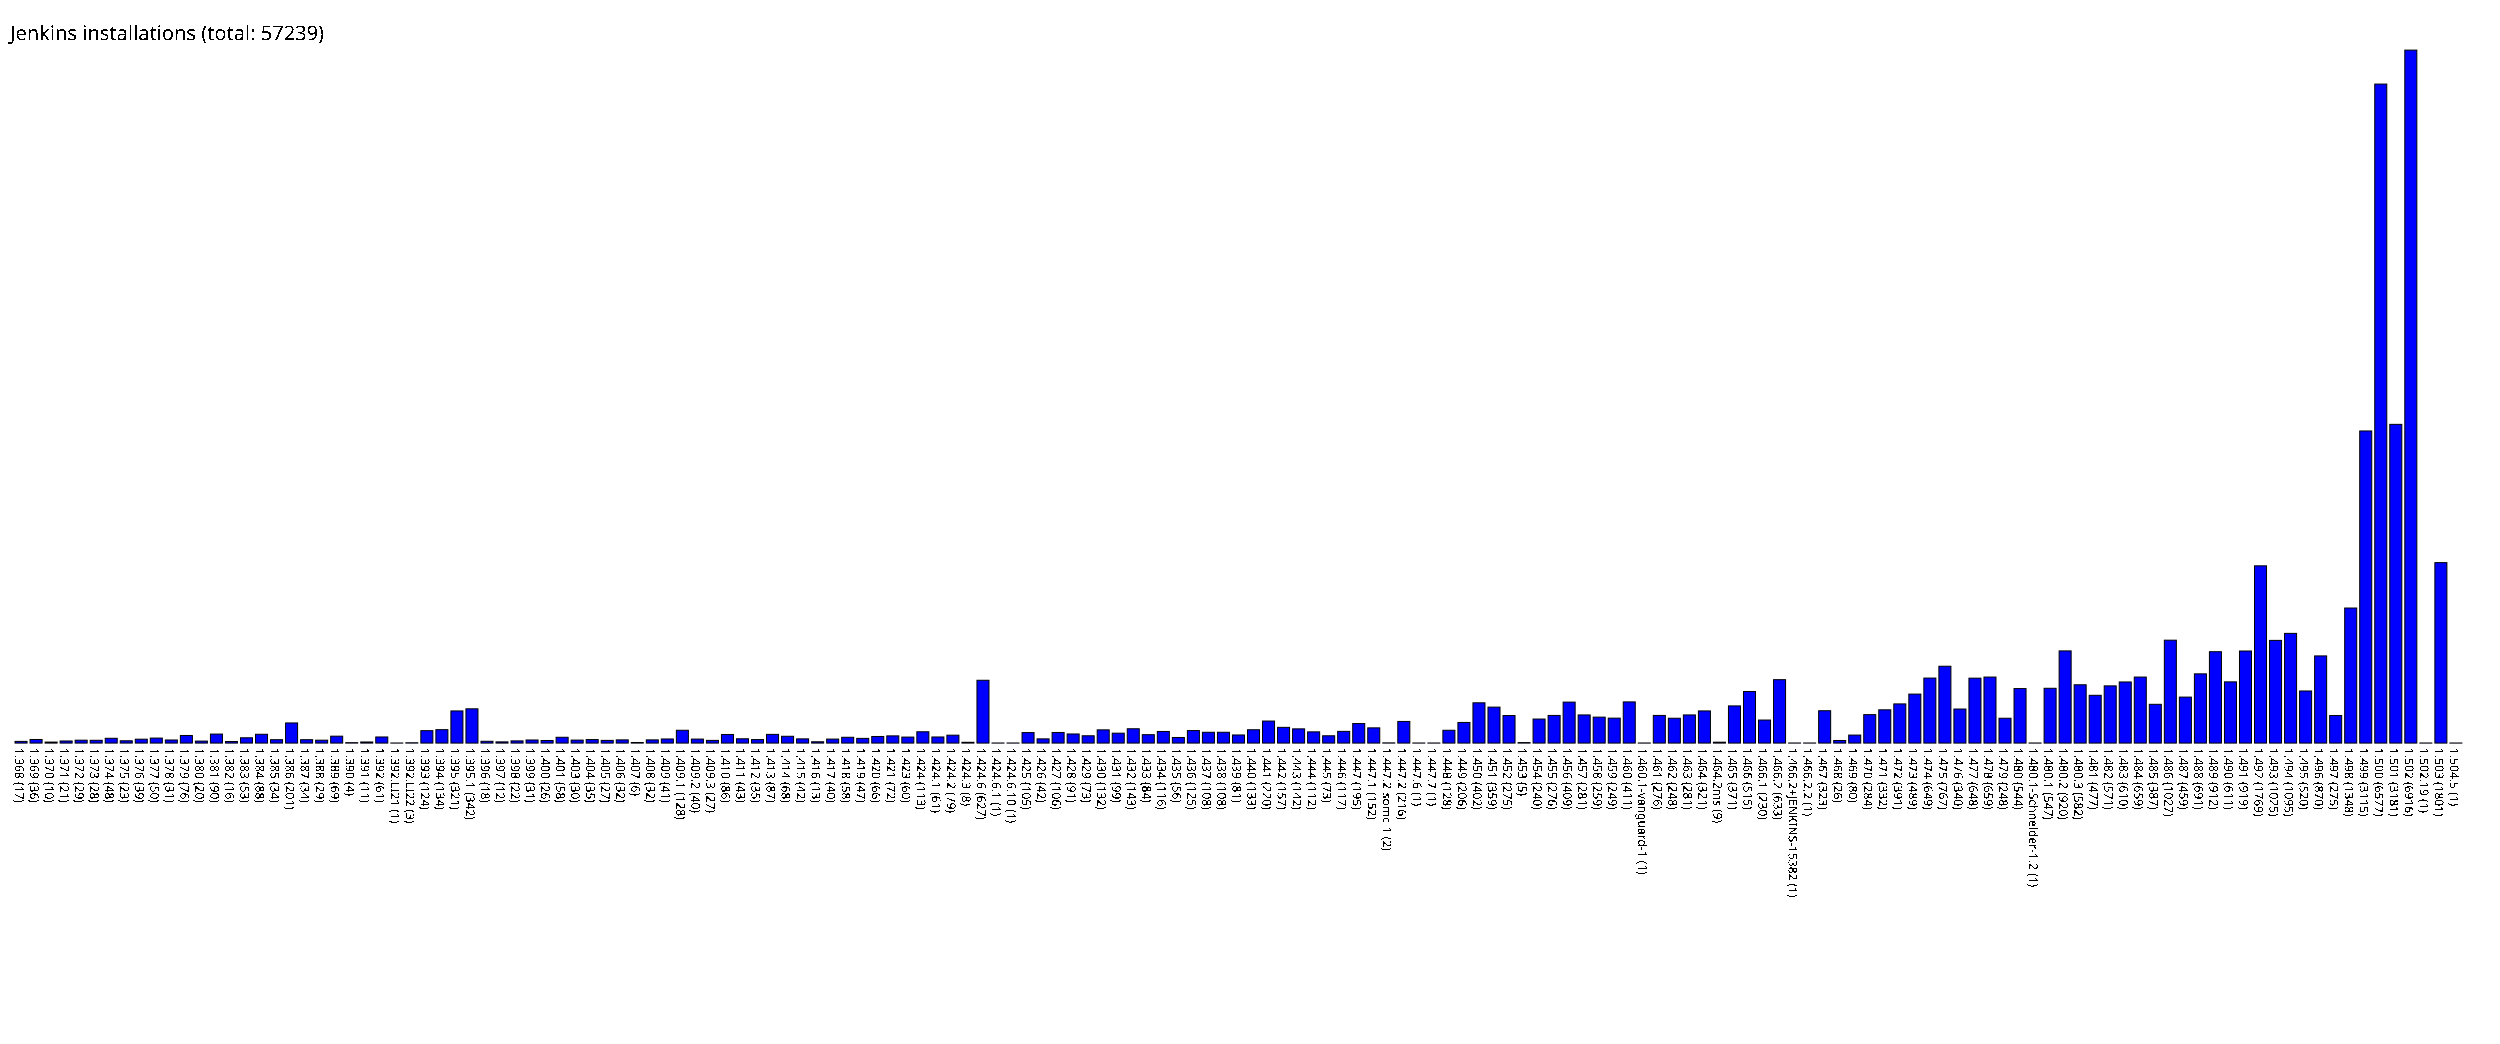
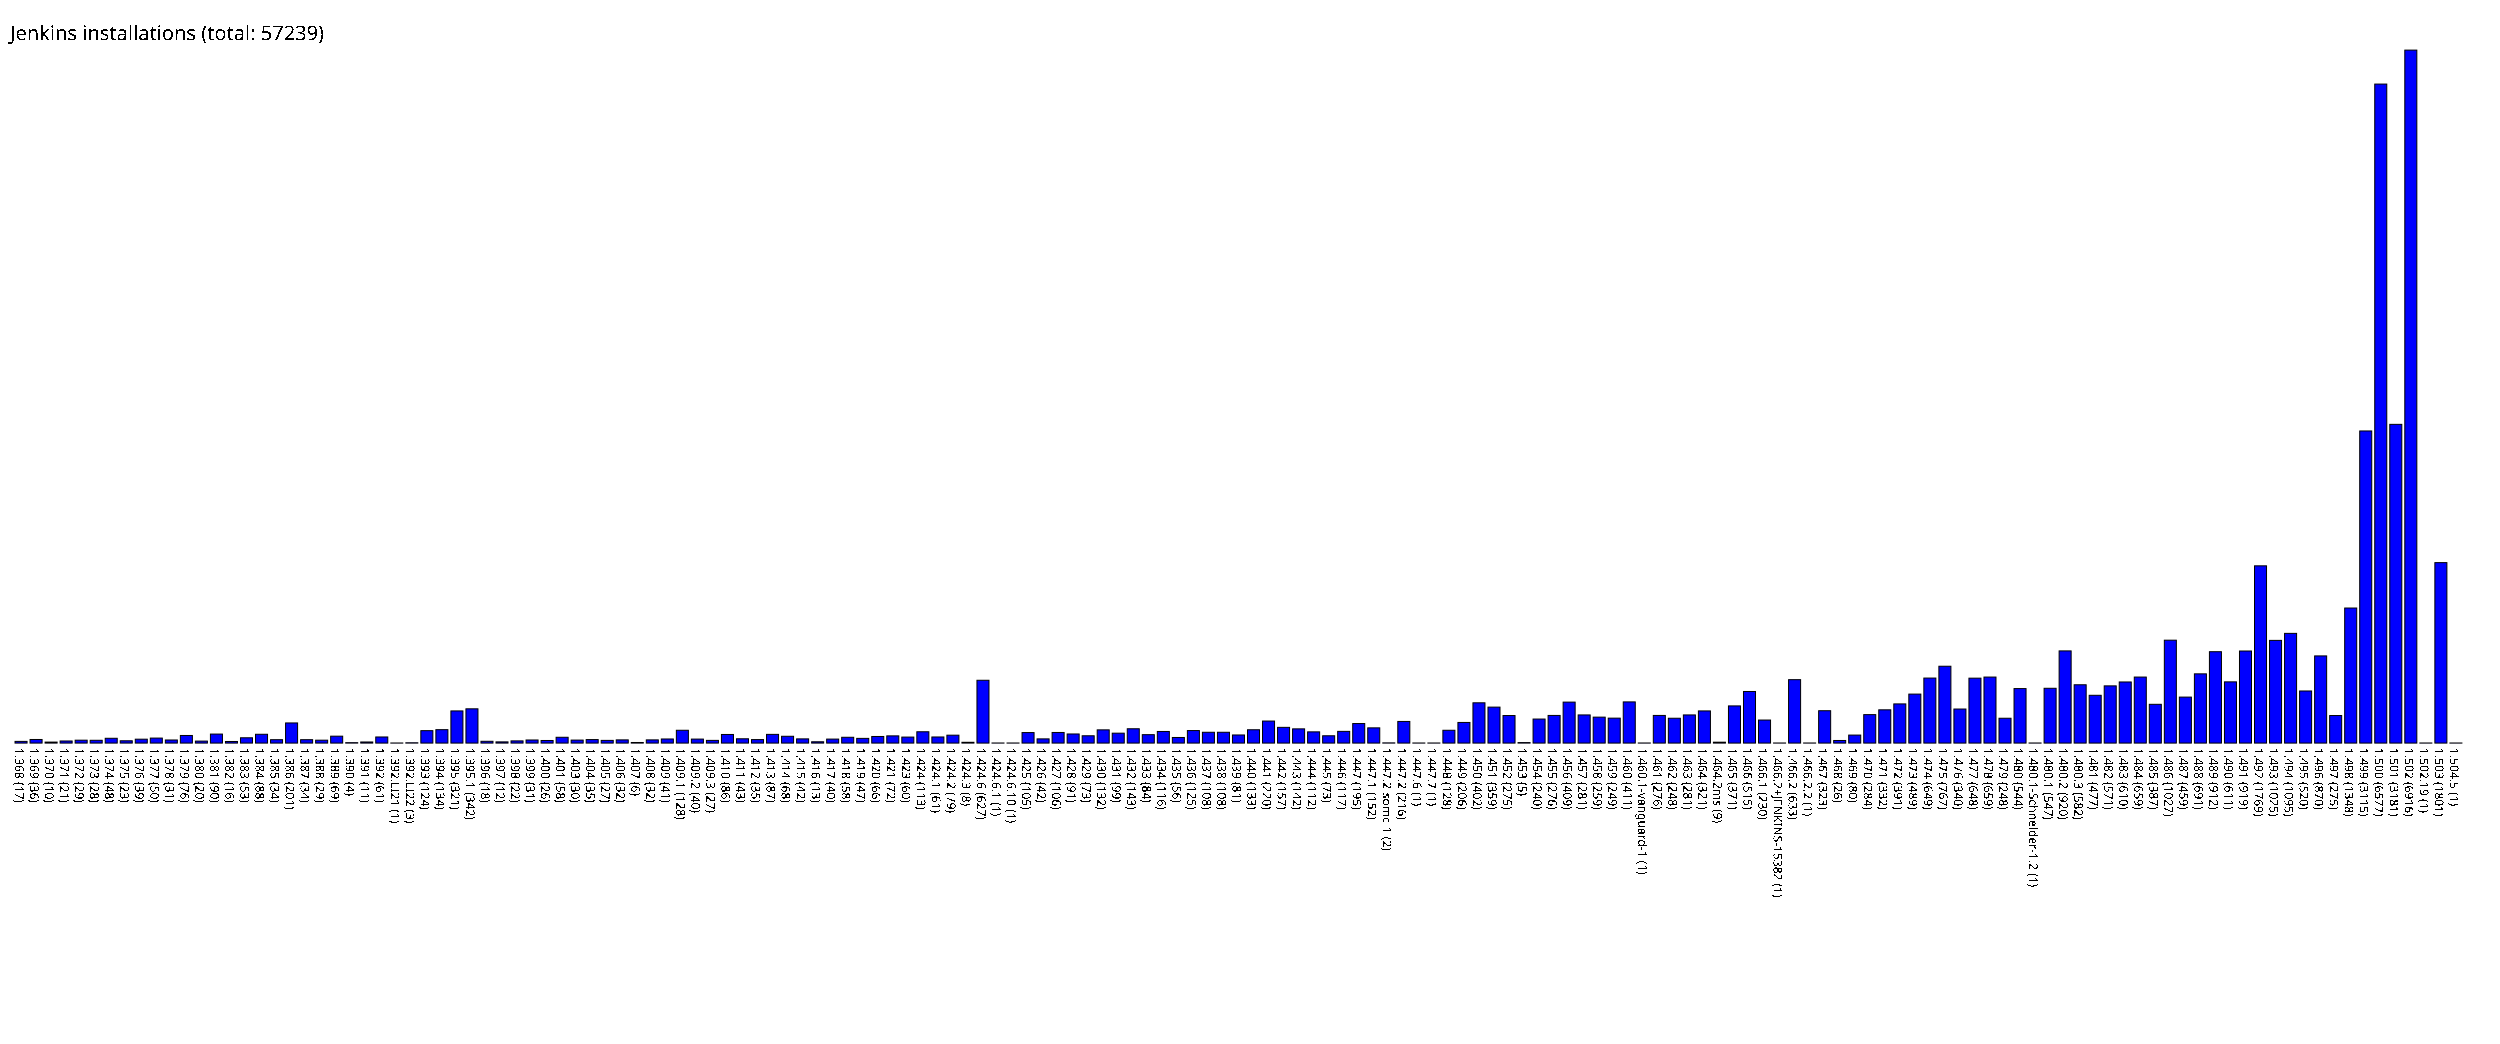
<svg xmlns="http://www.w3.org/2000/svg" version="1.1" preserveAspectRatio="xMidYMid meet" viewBox="0 0 2495 1041.6">
  <rect fill="blue" height="1.7" stroke="black" width="12" x="15" y="739.9" />
  <text x="15" y="746.6" font-family="Tahoma" font-size="12" transform="rotate(90 15,746.6)" text-rendering="optimizeSpeed" fill="#000000">1.368 (17)</text>
  <rect fill="blue" height="3.6" stroke="black" width="12" x="30" y="738.0" />
  <text x="30" y="746.6" font-family="Tahoma" font-size="12" transform="rotate(90 30,746.6)" text-rendering="optimizeSpeed" fill="#000000">1.369 (36)</text>
  <rect fill="blue" height="1.0" stroke="black" width="12" x="45" y="740.6" />
  <text x="45" y="746.6" font-family="Tahoma" font-size="12" transform="rotate(90 45,746.6)" text-rendering="optimizeSpeed" fill="#000000">1.370 (10)</text>
  <rect fill="blue" height="2.1" stroke="black" width="12" x="60" y="739.5" />
  <text x="60" y="746.6" font-family="Tahoma" font-size="12" transform="rotate(90 60,746.6)" text-rendering="optimizeSpeed" fill="#000000">1.371 (21)</text>
  <rect fill="blue" height="2.9" stroke="black" width="12" x="75" y="738.7" />
  <text x="75" y="746.6" font-family="Tahoma" font-size="12" transform="rotate(90 75,746.6)" text-rendering="optimizeSpeed" fill="#000000">1.372 (29)</text>
  <rect fill="blue" height="2.8" stroke="black" width="12" x="90" y="738.8" />
  <text x="90" y="746.6" font-family="Tahoma" font-size="12" transform="rotate(90 90,746.6)" text-rendering="optimizeSpeed" fill="#000000">1.373 (28)</text>
  <rect fill="blue" height="4.8" stroke="black" width="12" x="105" y="736.8" />
  <text x="105" y="746.6" font-family="Tahoma" font-size="12" transform="rotate(90 105,746.6)" text-rendering="optimizeSpeed" fill="#000000">1.374 (48)</text>
  <rect fill="blue" height="2.3" stroke="black" width="12" x="120" y="739.3" />
  <text x="120" y="746.6" font-family="Tahoma" font-size="12" transform="rotate(90 120,746.6)" text-rendering="optimizeSpeed" fill="#000000">1.375 (23)</text>
  <rect fill="blue" height="3.9" stroke="black" width="12" x="135" y="737.7" />
  <text x="135" y="746.6" font-family="Tahoma" font-size="12" transform="rotate(90 135,746.6)" text-rendering="optimizeSpeed" fill="#000000">1.376 (39)</text>
  <rect fill="blue" height="5.0" stroke="black" width="12" x="150" y="736.6" />
  <text x="150" y="746.6" font-family="Tahoma" font-size="12" transform="rotate(90 150,746.6)" text-rendering="optimizeSpeed" fill="#000000">1.377 (50)</text>
  <rect fill="blue" height="3.1" stroke="black" width="12" x="165" y="738.5" />
  <text x="165" y="746.6" font-family="Tahoma" font-size="12" transform="rotate(90 165,746.6)" text-rendering="optimizeSpeed" fill="#000000">1.378 (31)</text>
  <rect fill="blue" height="7.6" stroke="black" width="12" x="180" y="734.0" />
  <text x="180" y="746.6" font-family="Tahoma" font-size="12" transform="rotate(90 180,746.6)" text-rendering="optimizeSpeed" fill="#000000">1.379 (76)</text>
  <rect fill="blue" height="2.0" stroke="black" width="12" x="195" y="739.6" />
  <text x="195" y="746.6" font-family="Tahoma" font-size="12" transform="rotate(90 195,746.6)" text-rendering="optimizeSpeed" fill="#000000">1.380 (20)</text>
  <rect fill="blue" height="9.0" stroke="black" width="12" x="210" y="732.6" />
  <text x="210" y="746.6" font-family="Tahoma" font-size="12" transform="rotate(90 210,746.6)" text-rendering="optimizeSpeed" fill="#000000">1.381 (90)</text>
  <rect fill="blue" height="1.6" stroke="black" width="12" x="225" y="740.0" />
  <text x="225" y="746.6" font-family="Tahoma" font-size="12" transform="rotate(90 225,746.6)" text-rendering="optimizeSpeed" fill="#000000">1.382 (16)</text>
  <rect fill="blue" height="5.3" stroke="black" width="12" x="240" y="736.3" />
  <text x="240" y="746.6" font-family="Tahoma" font-size="12" transform="rotate(90 240,746.6)" text-rendering="optimizeSpeed" fill="#000000">1.383 (53)</text>
  <rect fill="blue" height="8.8" stroke="black" width="12" x="255" y="732.8" />
  <text x="255" y="746.6" font-family="Tahoma" font-size="12" transform="rotate(90 255,746.6)" text-rendering="optimizeSpeed" fill="#000000">1.384 (88)</text>
  <rect fill="blue" height="3.4" stroke="black" width="12" x="270" y="738.2" />
  <text x="270" y="746.6" font-family="Tahoma" font-size="12" transform="rotate(90 270,746.6)" text-rendering="optimizeSpeed" fill="#000000">1.385 (34)</text>
  <rect fill="blue" height="20.1" stroke="black" width="12" x="285" y="721.5" />
  <text x="285" y="746.6" font-family="Tahoma" font-size="12" transform="rotate(90 285,746.6)" text-rendering="optimizeSpeed" fill="#000000">1.386 (201)</text>
  <rect fill="blue" height="3.4" stroke="black" width="12" x="300" y="738.2" />
  <text x="300" y="746.6" font-family="Tahoma" font-size="12" transform="rotate(90 300,746.6)" text-rendering="optimizeSpeed" fill="#000000">1.387 (34)</text>
  <rect fill="blue" height="2.9" stroke="black" width="12" x="315" y="738.7" />
  <text x="315" y="746.6" font-family="Tahoma" font-size="12" transform="rotate(90 315,746.6)" text-rendering="optimizeSpeed" fill="#000000">1.388 (29)</text>
  <rect fill="blue" height="6.9" stroke="black" width="12" x="330" y="734.7" />
  <text x="330" y="746.6" font-family="Tahoma" font-size="12" transform="rotate(90 330,746.6)" text-rendering="optimizeSpeed" fill="#000000">1.389 (69)</text>
  <rect fill="blue" height="0.4" stroke="black" width="12" x="345" y="741.2" />
  <text x="345" y="746.6" font-family="Tahoma" font-size="12" transform="rotate(90 345,746.6)" text-rendering="optimizeSpeed" fill="#000000">1.390 (4)</text>
  <rect fill="blue" height="1.1" stroke="black" width="12" x="360" y="740.5" />
  <text x="360" y="746.6" font-family="Tahoma" font-size="12" transform="rotate(90 360,746.6)" text-rendering="optimizeSpeed" fill="#000000">1.391 (11)</text>
  <rect fill="blue" height="6.1" stroke="black" width="12" x="375" y="735.5" />
  <text x="375" y="746.6" font-family="Tahoma" font-size="12" transform="rotate(90 375,746.6)" text-rendering="optimizeSpeed" fill="#000000">1.392 (61)</text>
  <rect fill="blue" height="0.1" stroke="black" width="12" x="390" y="741.5" />
  <text x="390" y="746.6" font-family="Tahoma" font-size="12" transform="rotate(90 390,746.6)" text-rendering="optimizeSpeed" fill="#000000">1.392.LI21 (1)</text>
  <rect fill="blue" height="0.3" stroke="black" width="12" x="405" y="741.3" />
  <text x="405" y="746.6" font-family="Tahoma" font-size="12" transform="rotate(90 405,746.6)" text-rendering="optimizeSpeed" fill="#000000">1.392.LI22 (3)</text>
  <rect fill="blue" height="12.4" stroke="black" width="12" x="420" y="729.2" />
  <text x="420" y="746.6" font-family="Tahoma" font-size="12" transform="rotate(90 420,746.6)" text-rendering="optimizeSpeed" fill="#000000">1.393 (124)</text>
  <rect fill="blue" height="13.4" stroke="black" width="12" x="435" y="728.2" />
  <text x="435" y="746.6" font-family="Tahoma" font-size="12" transform="rotate(90 435,746.6)" text-rendering="optimizeSpeed" fill="#000000">1.394 (134)</text>
  <rect fill="blue" height="32.1" stroke="black" width="12" x="450" y="709.5" />
  <text x="450" y="746.6" font-family="Tahoma" font-size="12" transform="rotate(90 450,746.6)" text-rendering="optimizeSpeed" fill="#000000">1.395 (321)</text>
  <rect fill="blue" height="34.2" stroke="black" width="12" x="465" y="707.4" />
  <text x="465" y="746.6" font-family="Tahoma" font-size="12" transform="rotate(90 465,746.6)" text-rendering="optimizeSpeed" fill="#000000">1.395.1 (342)</text>
  <rect fill="blue" height="1.8" stroke="black" width="12" x="480" y="739.8" />
  <text x="480" y="746.6" font-family="Tahoma" font-size="12" transform="rotate(90 480,746.6)" text-rendering="optimizeSpeed" fill="#000000">1.396 (18)</text>
  <rect fill="blue" height="1.2" stroke="black" width="12" x="495" y="740.4" />
  <text x="495" y="746.6" font-family="Tahoma" font-size="12" transform="rotate(90 495,746.6)" text-rendering="optimizeSpeed" fill="#000000">1.397 (12)</text>
  <rect fill="blue" height="2.2" stroke="black" width="12" x="510" y="739.4" />
  <text x="510" y="746.6" font-family="Tahoma" font-size="12" transform="rotate(90 510,746.6)" text-rendering="optimizeSpeed" fill="#000000">1.398 (22)</text>
  <rect fill="blue" height="3.1" stroke="black" width="12" x="525" y="738.5" />
  <text x="525" y="746.6" font-family="Tahoma" font-size="12" transform="rotate(90 525,746.6)" text-rendering="optimizeSpeed" fill="#000000">1.399 (31)</text>
  <rect fill="blue" height="2.6" stroke="black" width="12" x="540" y="739.0" />
  <text x="540" y="746.6" font-family="Tahoma" font-size="12" transform="rotate(90 540,746.6)" text-rendering="optimizeSpeed" fill="#000000">1.400 (26)</text>
  <rect fill="blue" height="5.8" stroke="black" width="12" x="555" y="735.8" />
  <text x="555" y="746.6" font-family="Tahoma" font-size="12" transform="rotate(90 555,746.6)" text-rendering="optimizeSpeed" fill="#000000">1.401 (58)</text>
  <rect fill="blue" height="3.0" stroke="black" width="12" x="570" y="738.6" />
  <text x="570" y="746.6" font-family="Tahoma" font-size="12" transform="rotate(90 570,746.6)" text-rendering="optimizeSpeed" fill="#000000">1.403 (30)</text>
  <rect fill="blue" height="3.5" stroke="black" width="12" x="585" y="738.1" />
  <text x="585" y="746.6" font-family="Tahoma" font-size="12" transform="rotate(90 585,746.6)" text-rendering="optimizeSpeed" fill="#000000">1.404 (35)</text>
  <rect fill="blue" height="2.7" stroke="black" width="12" x="600" y="738.9" />
  <text x="600" y="746.6" font-family="Tahoma" font-size="12" transform="rotate(90 600,746.6)" text-rendering="optimizeSpeed" fill="#000000">1.405 (27)</text>
  <rect fill="blue" height="3.2" stroke="black" width="12" x="615" y="738.4" />
  <text x="615" y="746.6" font-family="Tahoma" font-size="12" transform="rotate(90 615,746.6)" text-rendering="optimizeSpeed" fill="#000000">1.406 (32)</text>
  <rect fill="blue" height="0.6" stroke="black" width="12" x="630" y="741.0" />
  <text x="630" y="746.6" font-family="Tahoma" font-size="12" transform="rotate(90 630,746.6)" text-rendering="optimizeSpeed" fill="#000000">1.407 (6)</text>
  <rect fill="blue" height="3.2" stroke="black" width="12" x="645" y="738.4" />
  <text x="645" y="746.6" font-family="Tahoma" font-size="12" transform="rotate(90 645,746.6)" text-rendering="optimizeSpeed" fill="#000000">1.408 (32)</text>
  <rect fill="blue" height="4.1" stroke="black" width="12" x="660" y="737.5" />
  <text x="660" y="746.6" font-family="Tahoma" font-size="12" transform="rotate(90 660,746.6)" text-rendering="optimizeSpeed" fill="#000000">1.409 (41)</text>
  <rect fill="blue" height="12.8" stroke="black" width="12" x="675" y="728.8" />
  <text x="675" y="746.6" font-family="Tahoma" font-size="12" transform="rotate(90 675,746.6)" text-rendering="optimizeSpeed" fill="#000000">1.409.1 (128)</text>
  <rect fill="blue" height="4.0" stroke="black" width="12" x="690" y="737.6" />
  <text x="690" y="746.6" font-family="Tahoma" font-size="12" transform="rotate(90 690,746.6)" text-rendering="optimizeSpeed" fill="#000000">1.409.2 (40)</text>
  <rect fill="blue" height="2.7" stroke="black" width="12" x="705" y="738.9" />
  <text x="705" y="746.6" font-family="Tahoma" font-size="12" transform="rotate(90 705,746.6)" text-rendering="optimizeSpeed" fill="#000000">1.409.3 (27)</text>
  <rect fill="blue" height="8.6" stroke="black" width="12" x="720" y="733.0" />
  <text x="720" y="746.6" font-family="Tahoma" font-size="12" transform="rotate(90 720,746.6)" text-rendering="optimizeSpeed" fill="#000000">1.410 (86)</text>
  <rect fill="blue" height="4.3" stroke="black" width="12" x="735" y="737.3" />
  <text x="735" y="746.6" font-family="Tahoma" font-size="12" transform="rotate(90 735,746.6)" text-rendering="optimizeSpeed" fill="#000000">1.411 (43)</text>
  <rect fill="blue" height="3.5" stroke="black" width="12" x="750" y="738.1" />
  <text x="750" y="746.6" font-family="Tahoma" font-size="12" transform="rotate(90 750,746.6)" text-rendering="optimizeSpeed" fill="#000000">1.412 (35)</text>
  <rect fill="blue" height="8.7" stroke="black" width="12" x="765" y="732.9" />
  <text x="765" y="746.6" font-family="Tahoma" font-size="12" transform="rotate(90 765,746.6)" text-rendering="optimizeSpeed" fill="#000000">1.413 (87)</text>
  <rect fill="blue" height="6.8" stroke="black" width="12" x="780" y="734.8" />
  <text x="780" y="746.6" font-family="Tahoma" font-size="12" transform="rotate(90 780,746.6)" text-rendering="optimizeSpeed" fill="#000000">1.414 (68)</text>
  <rect fill="blue" height="4.2" stroke="black" width="12" x="795" y="737.4" />
  <text x="795" y="746.6" font-family="Tahoma" font-size="12" transform="rotate(90 795,746.6)" text-rendering="optimizeSpeed" fill="#000000">1.415 (42)</text>
  <rect fill="blue" height="1.3" stroke="black" width="12" x="810" y="740.3" />
  <text x="810" y="746.6" font-family="Tahoma" font-size="12" transform="rotate(90 810,746.6)" text-rendering="optimizeSpeed" fill="#000000">1.416 (13)</text>
  <rect fill="blue" height="4.0" stroke="black" width="12" x="825" y="737.6" />
  <text x="825" y="746.6" font-family="Tahoma" font-size="12" transform="rotate(90 825,746.6)" text-rendering="optimizeSpeed" fill="#000000">1.417 (40)</text>
  <rect fill="blue" height="5.8" stroke="black" width="12" x="840" y="735.8" />
  <text x="840" y="746.6" font-family="Tahoma" font-size="12" transform="rotate(90 840,746.6)" text-rendering="optimizeSpeed" fill="#000000">1.418 (58)</text>
  <rect fill="blue" height="4.7" stroke="black" width="12" x="855" y="736.9" />
  <text x="855" y="746.6" font-family="Tahoma" font-size="12" transform="rotate(90 855,746.6)" text-rendering="optimizeSpeed" fill="#000000">1.419 (47)</text>
  <rect fill="blue" height="6.6" stroke="black" width="12" x="870" y="735.0" />
  <text x="870" y="746.6" font-family="Tahoma" font-size="12" transform="rotate(90 870,746.6)" text-rendering="optimizeSpeed" fill="#000000">1.420 (66)</text>
  <rect fill="blue" height="7.2" stroke="black" width="12" x="885" y="734.4" />
  <text x="885" y="746.6" font-family="Tahoma" font-size="12" transform="rotate(90 885,746.6)" text-rendering="optimizeSpeed" fill="#000000">1.421 (72)</text>
  <rect fill="blue" height="6.0" stroke="black" width="12" x="900" y="735.6" />
  <text x="900" y="746.6" font-family="Tahoma" font-size="12" transform="rotate(90 900,746.6)" text-rendering="optimizeSpeed" fill="#000000">1.423 (60)</text>
  <rect fill="blue" height="11.3" stroke="black" width="12" x="915" y="730.3" />
  <text x="915" y="746.6" font-family="Tahoma" font-size="12" transform="rotate(90 915,746.6)" text-rendering="optimizeSpeed" fill="#000000">1.424 (113)</text>
  <rect fill="blue" height="6.1" stroke="black" width="12" x="930" y="735.5" />
  <text x="930" y="746.6" font-family="Tahoma" font-size="12" transform="rotate(90 930,746.6)" text-rendering="optimizeSpeed" fill="#000000">1.424.1 (61)</text>
  <rect fill="blue" height="7.9" stroke="black" width="12" x="945" y="733.7" />
  <text x="945" y="746.6" font-family="Tahoma" font-size="12" transform="rotate(90 945,746.6)" text-rendering="optimizeSpeed" fill="#000000">1.424.2 (79)</text>
  <rect fill="blue" height="0.8" stroke="black" width="12" x="960" y="740.8" />
  <text x="960" y="746.6" font-family="Tahoma" font-size="12" transform="rotate(90 960,746.6)" text-rendering="optimizeSpeed" fill="#000000">1.424.3 (8)</text>
  <rect fill="blue" height="62.7" stroke="black" width="12" x="975" y="678.9" />
  <text x="975" y="746.6" font-family="Tahoma" font-size="12" transform="rotate(90 975,746.6)" text-rendering="optimizeSpeed" fill="#000000">1.424.6 (627)</text>
  <rect fill="blue" height="0.1" stroke="black" width="12" x="990" y="741.5" />
  <text x="990" y="746.6" font-family="Tahoma" font-size="12" transform="rotate(90 990,746.6)" text-rendering="optimizeSpeed" fill="#000000">1.424.6.1  (1)</text>
  <rect fill="blue" height="0.1" stroke="black" width="12" x="1005" y="741.5" />
  <text x="1005" y="746.6" font-family="Tahoma" font-size="12" transform="rotate(90 1005,746.6)" text-rendering="optimizeSpeed" fill="#000000">1.424.6.10 (1)</text>
  <rect fill="blue" height="10.5" stroke="black" width="12" x="1020" y="731.1" />
  <text x="1020" y="746.6" font-family="Tahoma" font-size="12" transform="rotate(90 1020,746.6)" text-rendering="optimizeSpeed" fill="#000000">1.425 (105)</text>
  <rect fill="blue" height="4.2" stroke="black" width="12" x="1035" y="737.4" />
  <text x="1035" y="746.6" font-family="Tahoma" font-size="12" transform="rotate(90 1035,746.6)" text-rendering="optimizeSpeed" fill="#000000">1.426 (42)</text>
  <rect fill="blue" height="10.6" stroke="black" width="12" x="1050" y="731.0" />
  <text x="1050" y="746.6" font-family="Tahoma" font-size="12" transform="rotate(90 1050,746.6)" text-rendering="optimizeSpeed" fill="#000000">1.427 (106)</text>
  <rect fill="blue" height="9.1" stroke="black" width="12" x="1065" y="732.5" />
  <text x="1065" y="746.6" font-family="Tahoma" font-size="12" transform="rotate(90 1065,746.6)" text-rendering="optimizeSpeed" fill="#000000">1.428 (91)</text>
  <rect fill="blue" height="7.3" stroke="black" width="12" x="1080" y="734.3" />
  <text x="1080" y="746.6" font-family="Tahoma" font-size="12" transform="rotate(90 1080,746.6)" text-rendering="optimizeSpeed" fill="#000000">1.429 (73)</text>
  <rect fill="blue" height="13.2" stroke="black" width="12" x="1095" y="728.4" />
  <text x="1095" y="746.6" font-family="Tahoma" font-size="12" transform="rotate(90 1095,746.6)" text-rendering="optimizeSpeed" fill="#000000">1.430 (132)</text>
  <rect fill="blue" height="9.9" stroke="black" width="12" x="1110" y="731.7" />
  <text x="1110" y="746.6" font-family="Tahoma" font-size="12" transform="rotate(90 1110,746.6)" text-rendering="optimizeSpeed" fill="#000000">1.431 (99)</text>
  <rect fill="blue" height="14.3" stroke="black" width="12" x="1125" y="727.3" />
  <text x="1125" y="746.6" font-family="Tahoma" font-size="12" transform="rotate(90 1125,746.6)" text-rendering="optimizeSpeed" fill="#000000">1.432 (143)</text>
  <rect fill="blue" height="8.4" stroke="black" width="12" x="1140" y="733.2" />
  <text x="1140" y="746.6" font-family="Tahoma" font-size="12" transform="rotate(90 1140,746.6)" text-rendering="optimizeSpeed" fill="#000000">1.433 (84)</text>
  <rect fill="blue" height="11.6" stroke="black" width="12" x="1155" y="730.0" />
  <text x="1155" y="746.6" font-family="Tahoma" font-size="12" transform="rotate(90 1155,746.6)" text-rendering="optimizeSpeed" fill="#000000">1.434 (116)</text>
  <rect fill="blue" height="5.6" stroke="black" width="12" x="1170" y="736.0" />
  <text x="1170" y="746.6" font-family="Tahoma" font-size="12" transform="rotate(90 1170,746.6)" text-rendering="optimizeSpeed" fill="#000000">1.435 (56)</text>
  <rect fill="blue" height="12.5" stroke="black" width="12" x="1185" y="729.1" />
  <text x="1185" y="746.6" font-family="Tahoma" font-size="12" transform="rotate(90 1185,746.6)" text-rendering="optimizeSpeed" fill="#000000">1.436 (125)</text>
  <rect fill="blue" height="10.8" stroke="black" width="12" x="1200" y="730.8" />
  <text x="1200" y="746.6" font-family="Tahoma" font-size="12" transform="rotate(90 1200,746.6)" text-rendering="optimizeSpeed" fill="#000000">1.437 (108)</text>
  <rect fill="blue" height="10.8" stroke="black" width="12" x="1215" y="730.8" />
  <text x="1215" y="746.6" font-family="Tahoma" font-size="12" transform="rotate(90 1215,746.6)" text-rendering="optimizeSpeed" fill="#000000">1.438 (108)</text>
  <rect fill="blue" height="8.1" stroke="black" width="12" x="1230" y="733.5" />
  <text x="1230" y="746.6" font-family="Tahoma" font-size="12" transform="rotate(90 1230,746.6)" text-rendering="optimizeSpeed" fill="#000000">1.439 (81)</text>
  <rect fill="blue" height="13.3" stroke="black" width="12" x="1245" y="728.3" />
  <text x="1245" y="746.6" font-family="Tahoma" font-size="12" transform="rotate(90 1245,746.6)" text-rendering="optimizeSpeed" fill="#000000">1.440 (133)</text>
  <rect fill="blue" height="22.0" stroke="black" width="12" x="1260" y="719.6" />
  <text x="1260" y="746.6" font-family="Tahoma" font-size="12" transform="rotate(90 1260,746.6)" text-rendering="optimizeSpeed" fill="#000000">1.441 (220)</text>
  <rect fill="blue" height="15.7" stroke="black" width="12" x="1275" y="725.9" />
  <text x="1275" y="746.6" font-family="Tahoma" font-size="12" transform="rotate(90 1275,746.6)" text-rendering="optimizeSpeed" fill="#000000">1.442 (157)</text>
  <rect fill="blue" height="14.2" stroke="black" width="12" x="1290" y="727.4" />
  <text x="1290" y="746.6" font-family="Tahoma" font-size="12" transform="rotate(90 1290,746.6)" text-rendering="optimizeSpeed" fill="#000000">1.443 (142)</text>
  <rect fill="blue" height="11.2" stroke="black" width="12" x="1305" y="730.4" />
  <text x="1305" y="746.6" font-family="Tahoma" font-size="12" transform="rotate(90 1305,746.6)" text-rendering="optimizeSpeed" fill="#000000">1.444 (112)</text>
  <rect fill="blue" height="7.3" stroke="black" width="12" x="1320" y="734.3" />
  <text x="1320" y="746.6" font-family="Tahoma" font-size="12" transform="rotate(90 1320,746.6)" text-rendering="optimizeSpeed" fill="#000000">1.445 (73)</text>
  <rect fill="blue" height="11.7" stroke="black" width="12" x="1335" y="729.9" />
  <text x="1335" y="746.6" font-family="Tahoma" font-size="12" transform="rotate(90 1335,746.6)" text-rendering="optimizeSpeed" fill="#000000">1.446 (117)</text>
  <rect fill="blue" height="19.5" stroke="black" width="12" x="1350" y="722.1" />
  <text x="1350" y="746.6" font-family="Tahoma" font-size="12" transform="rotate(90 1350,746.6)" text-rendering="optimizeSpeed" fill="#000000">1.447 (195)</text>
  <rect fill="blue" height="15.2" stroke="black" width="12" x="1365" y="726.4" />
  <text x="1365" y="746.6" font-family="Tahoma" font-size="12" transform="rotate(90 1365,746.6)" text-rendering="optimizeSpeed" fill="#000000">1.447.1 (152)</text>
  <rect fill="blue" height="0.2" stroke="black" width="12" x="1380" y="741.4" />
  <text x="1380" y="746.6" font-family="Tahoma" font-size="12" transform="rotate(90 1380,746.6)" text-rendering="optimizeSpeed" fill="#000000">1.447.2-somc-1 (2)</text>
  <rect fill="blue" height="21.6" stroke="black" width="12" x="1395" y="720.0" />
  <text x="1395" y="746.6" font-family="Tahoma" font-size="12" transform="rotate(90 1395,746.6)" text-rendering="optimizeSpeed" fill="#000000">1.447.2 (216)</text>
  <rect fill="blue" height="0.1" stroke="black" width="12" x="1410" y="741.5" />
  <text x="1410" y="746.6" font-family="Tahoma" font-size="12" transform="rotate(90 1410,746.6)" text-rendering="optimizeSpeed" fill="#000000">1.447.6 (1)</text>
  <rect fill="blue" height="0.1" stroke="black" width="12" x="1425" y="741.5" />
  <text x="1425" y="746.6" font-family="Tahoma" font-size="12" transform="rotate(90 1425,746.6)" text-rendering="optimizeSpeed" fill="#000000">1.447.7 (1)</text>
  <rect fill="blue" height="12.8" stroke="black" width="12" x="1440" y="728.8" />
  <text x="1440" y="746.6" font-family="Tahoma" font-size="12" transform="rotate(90 1440,746.6)" text-rendering="optimizeSpeed" fill="#000000">1.448 (128)</text>
  <rect fill="blue" height="20.6" stroke="black" width="12" x="1455" y="721.0" />
  <text x="1455" y="746.6" font-family="Tahoma" font-size="12" transform="rotate(90 1455,746.6)" text-rendering="optimizeSpeed" fill="#000000">1.449 (206)</text>
  <rect fill="blue" height="40.2" stroke="black" width="12" x="1470" y="701.4" />
  <text x="1470" y="746.6" font-family="Tahoma" font-size="12" transform="rotate(90 1470,746.6)" text-rendering="optimizeSpeed" fill="#000000">1.450 (402)</text>
  <rect fill="blue" height="35.9" stroke="black" width="12" x="1485" y="705.7" />
  <text x="1485" y="746.6" font-family="Tahoma" font-size="12" transform="rotate(90 1485,746.6)" text-rendering="optimizeSpeed" fill="#000000">1.451 (359)</text>
  <rect fill="blue" height="27.5" stroke="black" width="12" x="1500" y="714.1" />
  <text x="1500" y="746.6" font-family="Tahoma" font-size="12" transform="rotate(90 1500,746.6)" text-rendering="optimizeSpeed" fill="#000000">1.452 (275)</text>
  <rect fill="blue" height="0.5" stroke="black" width="12" x="1515" y="741.1" />
  <text x="1515" y="746.6" font-family="Tahoma" font-size="12" transform="rotate(90 1515,746.6)" text-rendering="optimizeSpeed" fill="#000000">1.453 (5)</text>
  <rect fill="blue" height="24.0" stroke="black" width="12" x="1530" y="717.6" />
  <text x="1530" y="746.6" font-family="Tahoma" font-size="12" transform="rotate(90 1530,746.6)" text-rendering="optimizeSpeed" fill="#000000">1.454 (240)</text>
  <rect fill="blue" height="27.6" stroke="black" width="12" x="1545" y="714.0" />
  <text x="1545" y="746.6" font-family="Tahoma" font-size="12" transform="rotate(90 1545,746.6)" text-rendering="optimizeSpeed" fill="#000000">1.455 (276)</text>
  <rect fill="blue" height="40.9" stroke="black" width="12" x="1560" y="700.7" />
  <text x="1560" y="746.6" font-family="Tahoma" font-size="12" transform="rotate(90 1560,746.6)" text-rendering="optimizeSpeed" fill="#000000">1.456 (409)</text>
  <rect fill="blue" height="28.1" stroke="black" width="12" x="1575" y="713.5" />
  <text x="1575" y="746.6" font-family="Tahoma" font-size="12" transform="rotate(90 1575,746.6)" text-rendering="optimizeSpeed" fill="#000000">1.457 (281)</text>
  <rect fill="blue" height="25.9" stroke="black" width="12" x="1590" y="715.7" />
  <text x="1590" y="746.6" font-family="Tahoma" font-size="12" transform="rotate(90 1590,746.6)" text-rendering="optimizeSpeed" fill="#000000">1.458 (259)</text>
  <rect fill="blue" height="24.9" stroke="black" width="12" x="1605" y="716.7" />
  <text x="1605" y="746.6" font-family="Tahoma" font-size="12" transform="rotate(90 1605,746.6)" text-rendering="optimizeSpeed" fill="#000000">1.459 (249)</text>
  <rect fill="blue" height="41.1" stroke="black" width="12" x="1620" y="700.5" />
  <text x="1620" y="746.6" font-family="Tahoma" font-size="12" transform="rotate(90 1620,746.6)" text-rendering="optimizeSpeed" fill="#000000">1.460 (411)</text>
  <rect fill="blue" height="0.1" stroke="black" width="12" x="1635" y="741.5" />
  <text x="1635" y="746.6" font-family="Tahoma" font-size="12" transform="rotate(90 1635,746.6)" text-rendering="optimizeSpeed" fill="#000000">1.460.1-vanguard-1 (1)</text>
  <rect fill="blue" height="27.6" stroke="black" width="12" x="1650" y="714.0" />
  <text x="1650" y="746.6" font-family="Tahoma" font-size="12" transform="rotate(90 1650,746.6)" text-rendering="optimizeSpeed" fill="#000000">1.461 (276)</text>
  <rect fill="blue" height="24.8" stroke="black" width="12" x="1665" y="716.8" />
  <text x="1665" y="746.6" font-family="Tahoma" font-size="12" transform="rotate(90 1665,746.6)" text-rendering="optimizeSpeed" fill="#000000">1.462 (248)</text>
  <rect fill="blue" height="28.1" stroke="black" width="12" x="1680" y="713.5" />
  <text x="1680" y="746.6" font-family="Tahoma" font-size="12" transform="rotate(90 1680,746.6)" text-rendering="optimizeSpeed" fill="#000000">1.463 (281)</text>
  <rect fill="blue" height="32.1" stroke="black" width="12" x="1695" y="709.5" />
  <text x="1695" y="746.6" font-family="Tahoma" font-size="12" transform="rotate(90 1695,746.6)" text-rendering="optimizeSpeed" fill="#000000">1.464 (321)</text>
  <rect fill="blue" height="0.9" stroke="black" width="12" x="1710" y="740.7" />
  <text x="1710" y="746.6" font-family="Tahoma" font-size="12" transform="rotate(90 1710,746.6)" text-rendering="optimizeSpeed" fill="#000000">1.464.2ms (9)</text>
  <rect fill="blue" height="37.1" stroke="black" width="12" x="1725" y="704.5" />
  <text x="1725" y="746.6" font-family="Tahoma" font-size="12" transform="rotate(90 1725,746.6)" text-rendering="optimizeSpeed" fill="#000000">1.465 (371)</text>
  <rect fill="blue" height="51.5" stroke="black" width="12" x="1740" y="690.1" />
  <text x="1740" y="746.6" font-family="Tahoma" font-size="12" transform="rotate(90 1740,746.6)" text-rendering="optimizeSpeed" fill="#000000">1.466 (515)</text>
  <rect fill="blue" height="23.0" stroke="black" width="12" x="1755" y="718.6" />
  <text x="1755" y="746.6" font-family="Tahoma" font-size="12" transform="rotate(90 1755,746.6)" text-rendering="optimizeSpeed" fill="#000000">1.466.1 (230)</text>
-   <rect fill="blue" height="63.3" stroke="black" width="12" x="1770" y="678.3" />
-   <text x="1770" y="746.6" font-family="Tahoma" font-size="12" transform="rotate(90 1770,746.6)" text-rendering="optimizeSpeed" fill="#000000">1.466.2 (633)</text>
-   <rect fill="blue" height="0.1" stroke="black" width="12" x="1785" y="741.5" />
-   <text x="1785" y="746.6" font-family="Tahoma" font-size="12" transform="rotate(90 1785,746.6)" text-rendering="optimizeSpeed" fill="#000000">1.466.2+JENKINS-15382 (1)</text>
+   <rect fill="blue" height="0.1" stroke="black" width="12" x="1770" y="741.5" />
+   <text x="1770" y="746.6" font-family="Tahoma" font-size="12" transform="rotate(90 1770,746.6)" text-rendering="optimizeSpeed" fill="#000000">1.466.2+JENKINS-15382 (1)</text>
+   <rect fill="blue" height="63.3" stroke="black" width="12" x="1785" y="678.3" />
+   <text x="1785" y="746.6" font-family="Tahoma" font-size="12" transform="rotate(90 1785,746.6)" text-rendering="optimizeSpeed" fill="#000000">1.466.2 (633)</text>
  <rect fill="blue" height="0.1" stroke="black" width="12" x="1800" y="741.5" />
  <text x="1800" y="746.6" font-family="Tahoma" font-size="12" transform="rotate(90 1800,746.6)" text-rendering="optimizeSpeed" fill="#000000">1.466.2.2 (1)</text>
  <rect fill="blue" height="32.3" stroke="black" width="12" x="1815" y="709.3" />
  <text x="1815" y="746.6" font-family="Tahoma" font-size="12" transform="rotate(90 1815,746.6)" text-rendering="optimizeSpeed" fill="#000000">1.467 (323)</text>
  <rect fill="blue" height="2.6" stroke="black" width="12" x="1830" y="739.0" />
  <text x="1830" y="746.6" font-family="Tahoma" font-size="12" transform="rotate(90 1830,746.6)" text-rendering="optimizeSpeed" fill="#000000">1.468 (26)</text>
  <rect fill="blue" height="8.0" stroke="black" width="12" x="1845" y="733.6" />
  <text x="1845" y="746.6" font-family="Tahoma" font-size="12" transform="rotate(90 1845,746.6)" text-rendering="optimizeSpeed" fill="#000000">1.469 (80)</text>
  <rect fill="blue" height="28.4" stroke="black" width="12" x="1860" y="713.2" />
  <text x="1860" y="746.6" font-family="Tahoma" font-size="12" transform="rotate(90 1860,746.6)" text-rendering="optimizeSpeed" fill="#000000">1.470 (284)</text>
  <rect fill="blue" height="33.2" stroke="black" width="12" x="1875" y="708.4" />
  <text x="1875" y="746.6" font-family="Tahoma" font-size="12" transform="rotate(90 1875,746.6)" text-rendering="optimizeSpeed" fill="#000000">1.471 (332)</text>
  <rect fill="blue" height="39.1" stroke="black" width="12" x="1890" y="702.5" />
  <text x="1890" y="746.6" font-family="Tahoma" font-size="12" transform="rotate(90 1890,746.6)" text-rendering="optimizeSpeed" fill="#000000">1.472 (391)</text>
  <rect fill="blue" height="48.9" stroke="black" width="12" x="1905" y="692.7" />
  <text x="1905" y="746.6" font-family="Tahoma" font-size="12" transform="rotate(90 1905,746.6)" text-rendering="optimizeSpeed" fill="#000000">1.473 (489)</text>
  <rect fill="blue" height="64.9" stroke="black" width="12" x="1920" y="676.7" />
  <text x="1920" y="746.6" font-family="Tahoma" font-size="12" transform="rotate(90 1920,746.6)" text-rendering="optimizeSpeed" fill="#000000">1.474 (649)</text>
  <rect fill="blue" height="76.7" stroke="black" width="12" x="1935" y="664.9" />
  <text x="1935" y="746.6" font-family="Tahoma" font-size="12" transform="rotate(90 1935,746.6)" text-rendering="optimizeSpeed" fill="#000000">1.475 (767)</text>
  <rect fill="blue" height="34.0" stroke="black" width="12" x="1950" y="707.6" />
  <text x="1950" y="746.6" font-family="Tahoma" font-size="12" transform="rotate(90 1950,746.6)" text-rendering="optimizeSpeed" fill="#000000">1.476 (340)</text>
  <rect fill="blue" height="64.8" stroke="black" width="12" x="1965" y="676.8" />
  <text x="1965" y="746.6" font-family="Tahoma" font-size="12" transform="rotate(90 1965,746.6)" text-rendering="optimizeSpeed" fill="#000000">1.477 (648)</text>
  <rect fill="blue" height="65.9" stroke="black" width="12" x="1980" y="675.7" />
  <text x="1980" y="746.6" font-family="Tahoma" font-size="12" transform="rotate(90 1980,746.6)" text-rendering="optimizeSpeed" fill="#000000">1.478 (659)</text>
  <rect fill="blue" height="24.8" stroke="black" width="12" x="1995" y="716.8" />
  <text x="1995" y="746.6" font-family="Tahoma" font-size="12" transform="rotate(90 1995,746.6)" text-rendering="optimizeSpeed" fill="#000000">1.479 (248)</text>
  <rect fill="blue" height="54.4" stroke="black" width="12" x="2010" y="687.2" />
  <text x="2010" y="746.6" font-family="Tahoma" font-size="12" transform="rotate(90 2010,746.6)" text-rendering="optimizeSpeed" fill="#000000">1.480 (544)</text>
  <rect fill="blue" height="0.1" stroke="black" width="12" x="2025" y="741.5" />
  <text x="2025" y="746.6" font-family="Tahoma" font-size="12" transform="rotate(90 2025,746.6)" text-rendering="optimizeSpeed" fill="#000000">1.480.1-Schneider-1.2 (1)</text>
  <rect fill="blue" height="54.7" stroke="black" width="12" x="2040" y="686.9" />
  <text x="2040" y="746.6" font-family="Tahoma" font-size="12" transform="rotate(90 2040,746.6)" text-rendering="optimizeSpeed" fill="#000000">1.480.1 (547)</text>
  <rect fill="blue" height="92.0" stroke="black" width="12" x="2055" y="649.6" />
  <text x="2055" y="746.6" font-family="Tahoma" font-size="12" transform="rotate(90 2055,746.6)" text-rendering="optimizeSpeed" fill="#000000">1.480.2 (920)</text>
  <rect fill="blue" height="58.2" stroke="black" width="12" x="2070" y="683.4" />
  <text x="2070" y="746.6" font-family="Tahoma" font-size="12" transform="rotate(90 2070,746.6)" text-rendering="optimizeSpeed" fill="#000000">1.480.3 (582)</text>
  <rect fill="blue" height="47.7" stroke="black" width="12" x="2085" y="693.9" />
  <text x="2085" y="746.6" font-family="Tahoma" font-size="12" transform="rotate(90 2085,746.6)" text-rendering="optimizeSpeed" fill="#000000">1.481 (477)</text>
  <rect fill="blue" height="57.1" stroke="black" width="12" x="2100" y="684.5" />
  <text x="2100" y="746.6" font-family="Tahoma" font-size="12" transform="rotate(90 2100,746.6)" text-rendering="optimizeSpeed" fill="#000000">1.482 (571)</text>
  <rect fill="blue" height="61.0" stroke="black" width="12" x="2115" y="680.6" />
  <text x="2115" y="746.6" font-family="Tahoma" font-size="12" transform="rotate(90 2115,746.6)" text-rendering="optimizeSpeed" fill="#000000">1.483 (610)</text>
  <rect fill="blue" height="65.9" stroke="black" width="12" x="2130" y="675.7" />
  <text x="2130" y="746.6" font-family="Tahoma" font-size="12" transform="rotate(90 2130,746.6)" text-rendering="optimizeSpeed" fill="#000000">1.484 (659)</text>
  <rect fill="blue" height="38.7" stroke="black" width="12" x="2145" y="702.9" />
  <text x="2145" y="746.6" font-family="Tahoma" font-size="12" transform="rotate(90 2145,746.6)" text-rendering="optimizeSpeed" fill="#000000">1.485 (387)</text>
  <rect fill="blue" height="102.7" stroke="black" width="12" x="2160" y="638.9" />
  <text x="2160" y="746.6" font-family="Tahoma" font-size="12" transform="rotate(90 2160,746.6)" text-rendering="optimizeSpeed" fill="#000000">1.486 (1027)</text>
  <rect fill="blue" height="45.9" stroke="black" width="12" x="2175" y="695.7" />
  <text x="2175" y="746.6" font-family="Tahoma" font-size="12" transform="rotate(90 2175,746.6)" text-rendering="optimizeSpeed" fill="#000000">1.487 (459)</text>
  <rect fill="blue" height="69.1" stroke="black" width="12" x="2190" y="672.5" />
  <text x="2190" y="746.6" font-family="Tahoma" font-size="12" transform="rotate(90 2190,746.6)" text-rendering="optimizeSpeed" fill="#000000">1.488 (691)</text>
  <rect fill="blue" height="91.2" stroke="black" width="12" x="2205" y="650.4" />
  <text x="2205" y="746.6" font-family="Tahoma" font-size="12" transform="rotate(90 2205,746.6)" text-rendering="optimizeSpeed" fill="#000000">1.489 (912)</text>
  <rect fill="blue" height="61.1" stroke="black" width="12" x="2220" y="680.5" />
  <text x="2220" y="746.6" font-family="Tahoma" font-size="12" transform="rotate(90 2220,746.6)" text-rendering="optimizeSpeed" fill="#000000">1.490 (611)</text>
  <rect fill="blue" height="91.9" stroke="black" width="12" x="2235" y="649.7" />
  <text x="2235" y="746.6" font-family="Tahoma" font-size="12" transform="rotate(90 2235,746.6)" text-rendering="optimizeSpeed" fill="#000000">1.491 (919)</text>
  <rect fill="blue" height="176.9" stroke="black" width="12" x="2250" y="564.7" />
  <text x="2250" y="746.6" font-family="Tahoma" font-size="12" transform="rotate(90 2250,746.6)" text-rendering="optimizeSpeed" fill="#000000">1.492 (1769)</text>
  <rect fill="blue" height="102.5" stroke="black" width="12" x="2265" y="639.1" />
  <text x="2265" y="746.6" font-family="Tahoma" font-size="12" transform="rotate(90 2265,746.6)" text-rendering="optimizeSpeed" fill="#000000">1.493 (1025)</text>
  <rect fill="blue" height="109.5" stroke="black" width="12" x="2280" y="632.1" />
  <text x="2280" y="746.6" font-family="Tahoma" font-size="12" transform="rotate(90 2280,746.6)" text-rendering="optimizeSpeed" fill="#000000">1.494 (1095)</text>
  <rect fill="blue" height="52.0" stroke="black" width="12" x="2295" y="689.6" />
  <text x="2295" y="746.6" font-family="Tahoma" font-size="12" transform="rotate(90 2295,746.6)" text-rendering="optimizeSpeed" fill="#000000">1.495 (520)</text>
  <rect fill="blue" height="87.0" stroke="black" width="12" x="2310" y="654.6" />
  <text x="2310" y="746.6" font-family="Tahoma" font-size="12" transform="rotate(90 2310,746.6)" text-rendering="optimizeSpeed" fill="#000000">1.496 (870)</text>
  <rect fill="blue" height="27.5" stroke="black" width="12" x="2325" y="714.1" />
  <text x="2325" y="746.6" font-family="Tahoma" font-size="12" transform="rotate(90 2325,746.6)" text-rendering="optimizeSpeed" fill="#000000">1.497 (275)</text>
  <rect fill="blue" height="134.8" stroke="black" width="12" x="2340" y="606.8" />
  <text x="2340" y="746.6" font-family="Tahoma" font-size="12" transform="rotate(90 2340,746.6)" text-rendering="optimizeSpeed" fill="#000000">1.498 (1348)</text>
  <rect fill="blue" height="311.5" stroke="black" width="12" x="2355" y="430.1" />
  <text x="2355" y="746.6" font-family="Tahoma" font-size="12" transform="rotate(90 2355,746.6)" text-rendering="optimizeSpeed" fill="#000000">1.499 (3115)</text>
  <rect fill="blue" height="657.7" stroke="black" width="12" x="2370" y="83.9" />
  <text x="2370" y="746.6" font-family="Tahoma" font-size="12" transform="rotate(90 2370,746.6)" text-rendering="optimizeSpeed" fill="#000000">1.500 (6577)</text>
  <rect fill="blue" height="318.1" stroke="black" width="12" x="2385" y="423.5" />
  <text x="2385" y="746.6" font-family="Tahoma" font-size="12" transform="rotate(90 2385,746.6)" text-rendering="optimizeSpeed" fill="#000000">1.501 (3181)</text>
  <rect fill="blue" height="691.6" stroke="black" width="12" x="2400" y="50.0" />
  <text x="2400" y="746.6" font-family="Tahoma" font-size="12" transform="rotate(90 2400,746.6)" text-rendering="optimizeSpeed" fill="#000000">1.502 (6916)</text>
  <rect fill="blue" height="0.1" stroke="black" width="12" x="2415" y="741.5" />
  <text x="2415" y="746.6" font-family="Tahoma" font-size="12" transform="rotate(90 2415,746.6)" text-rendering="optimizeSpeed" fill="#000000">1.502.19 (1)</text>
  <rect fill="blue" height="180.1" stroke="black" width="12" x="2430" y="561.5" />
  <text x="2430" y="746.6" font-family="Tahoma" font-size="12" transform="rotate(90 2430,746.6)" text-rendering="optimizeSpeed" fill="#000000">1.503 (1801)</text>
  <rect fill="blue" height="0.1" stroke="black" width="12" x="2445" y="741.5" />
  <text x="2445" y="746.6" font-family="Tahoma" font-size="12" transform="rotate(90 2445,746.6)" text-rendering="optimizeSpeed" fill="#000000">1.504.5 (1)</text>
  <text x="10" y="40" font-family="Tahoma" font-size="20" text-rendering="optimizeSpeed" fill="#000000">Jenkins installations (total: 57239)</text>
</svg>
